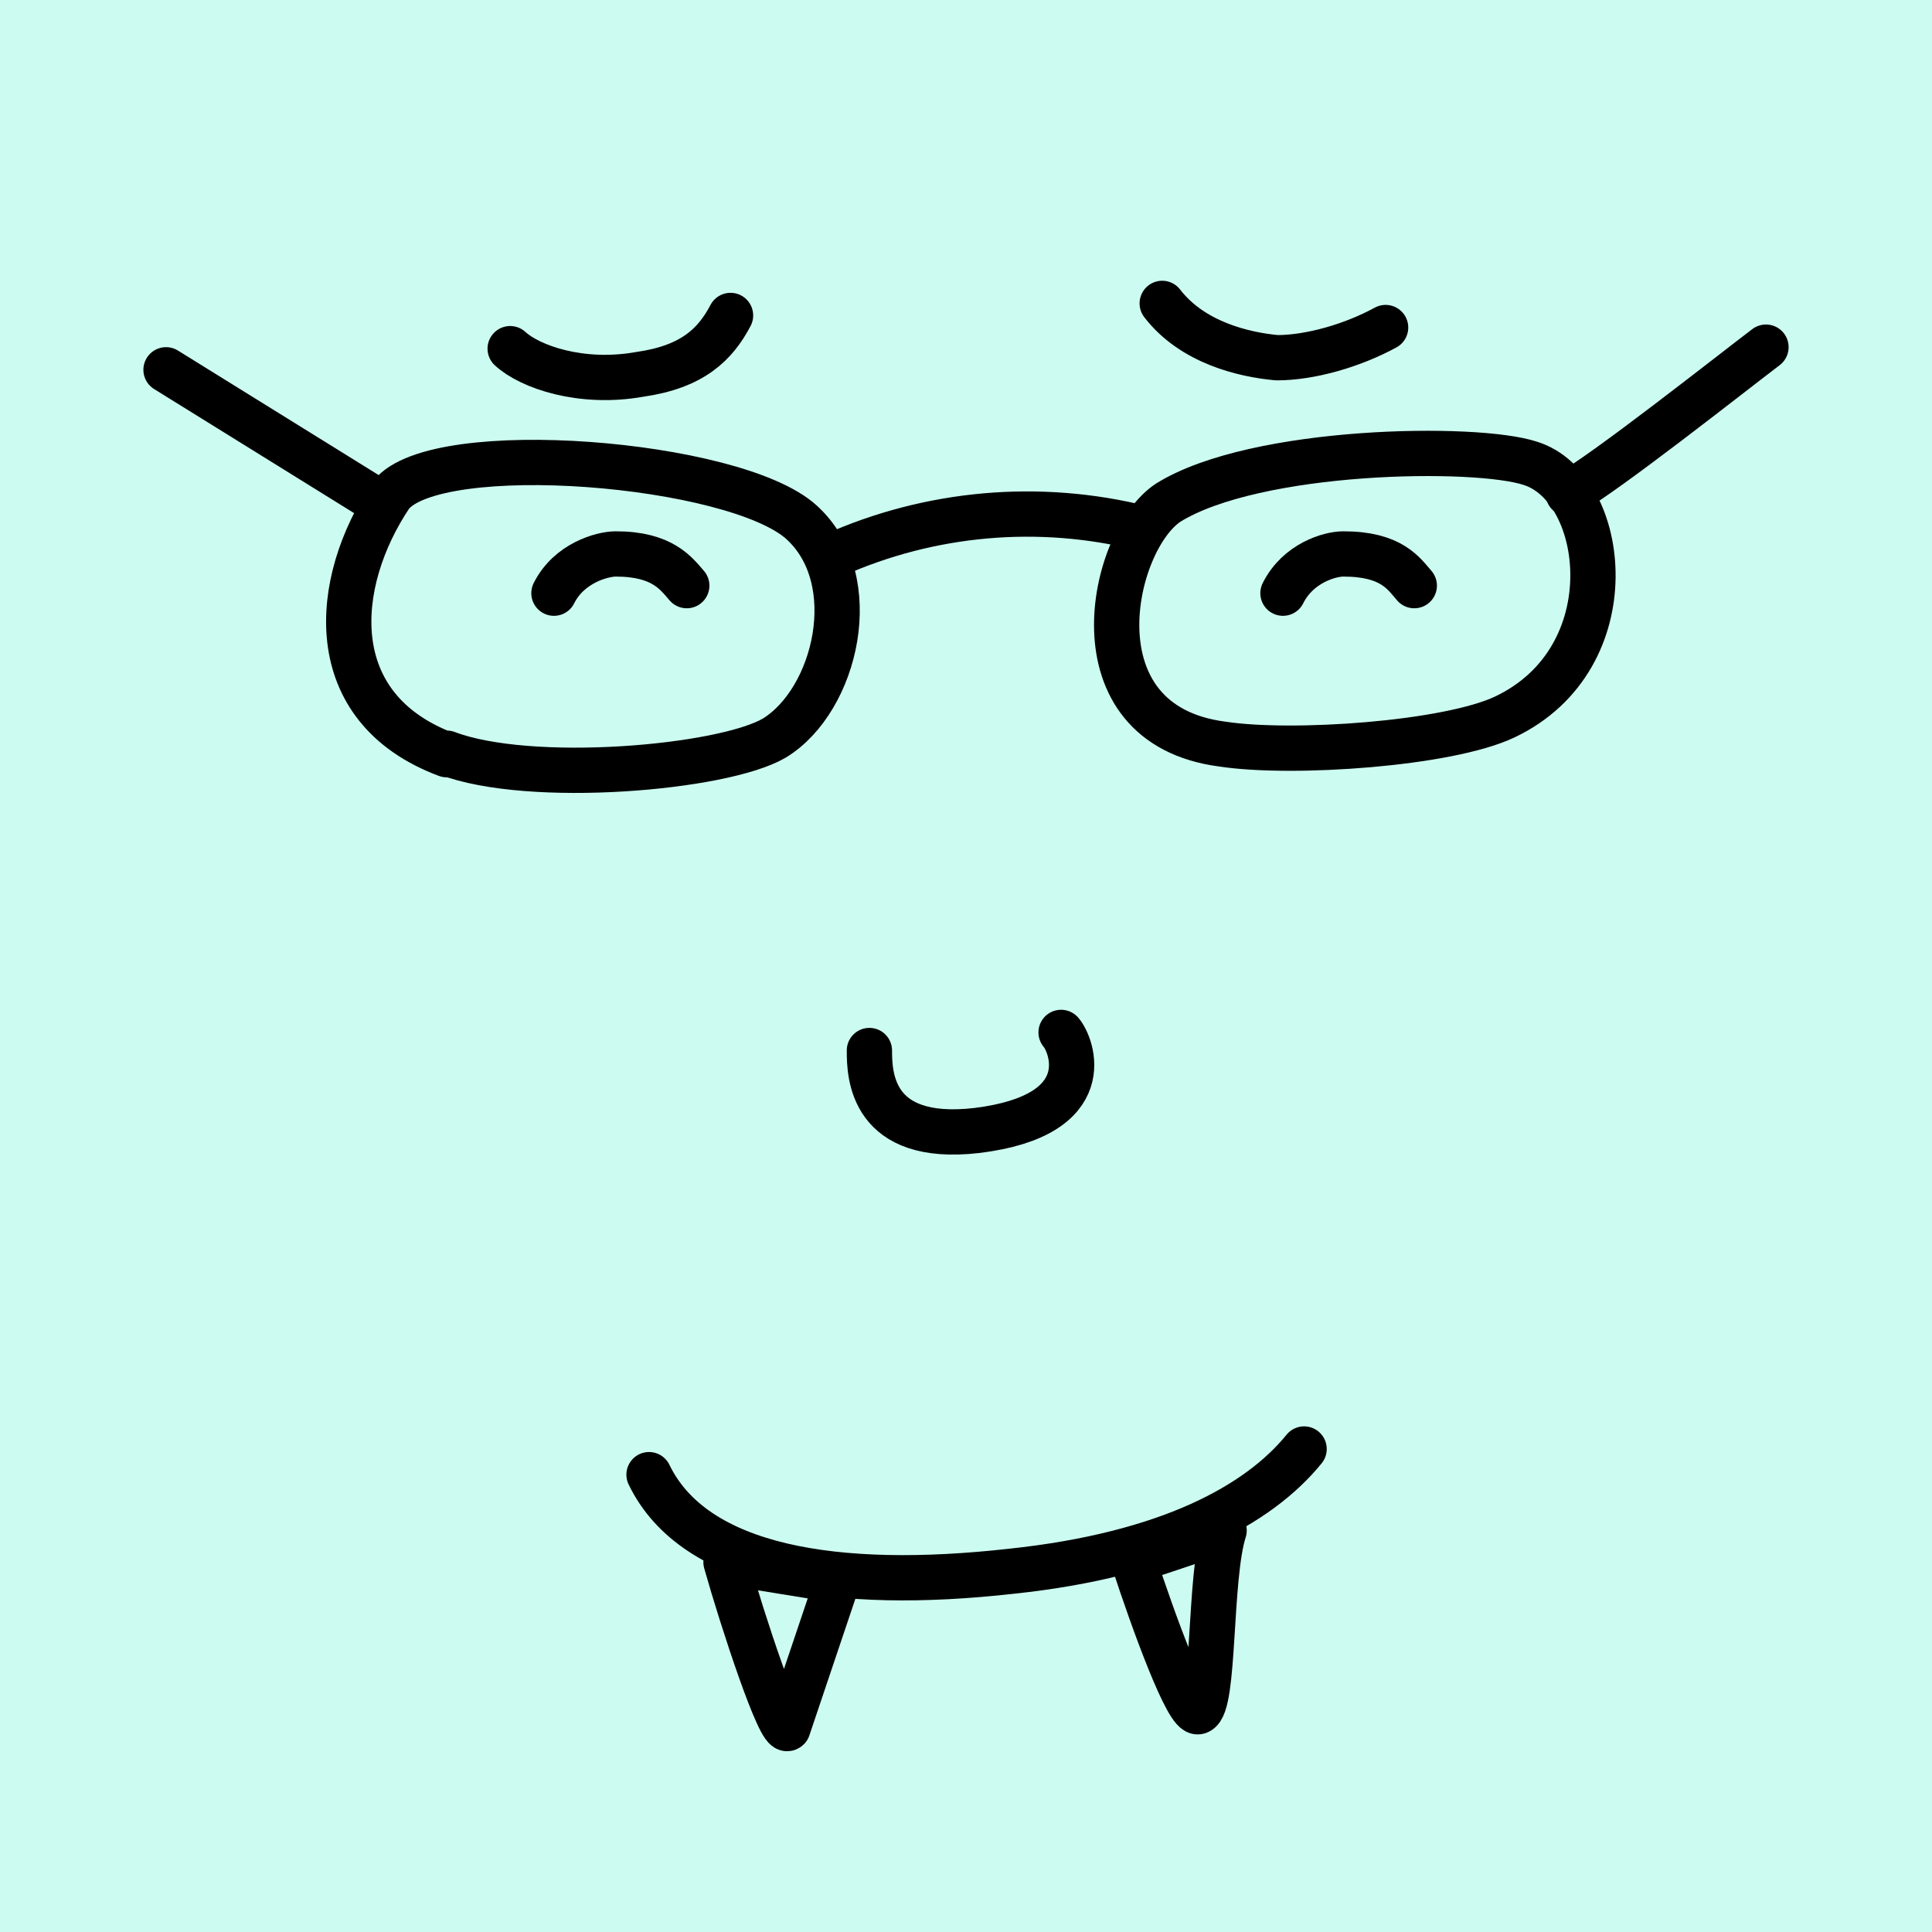
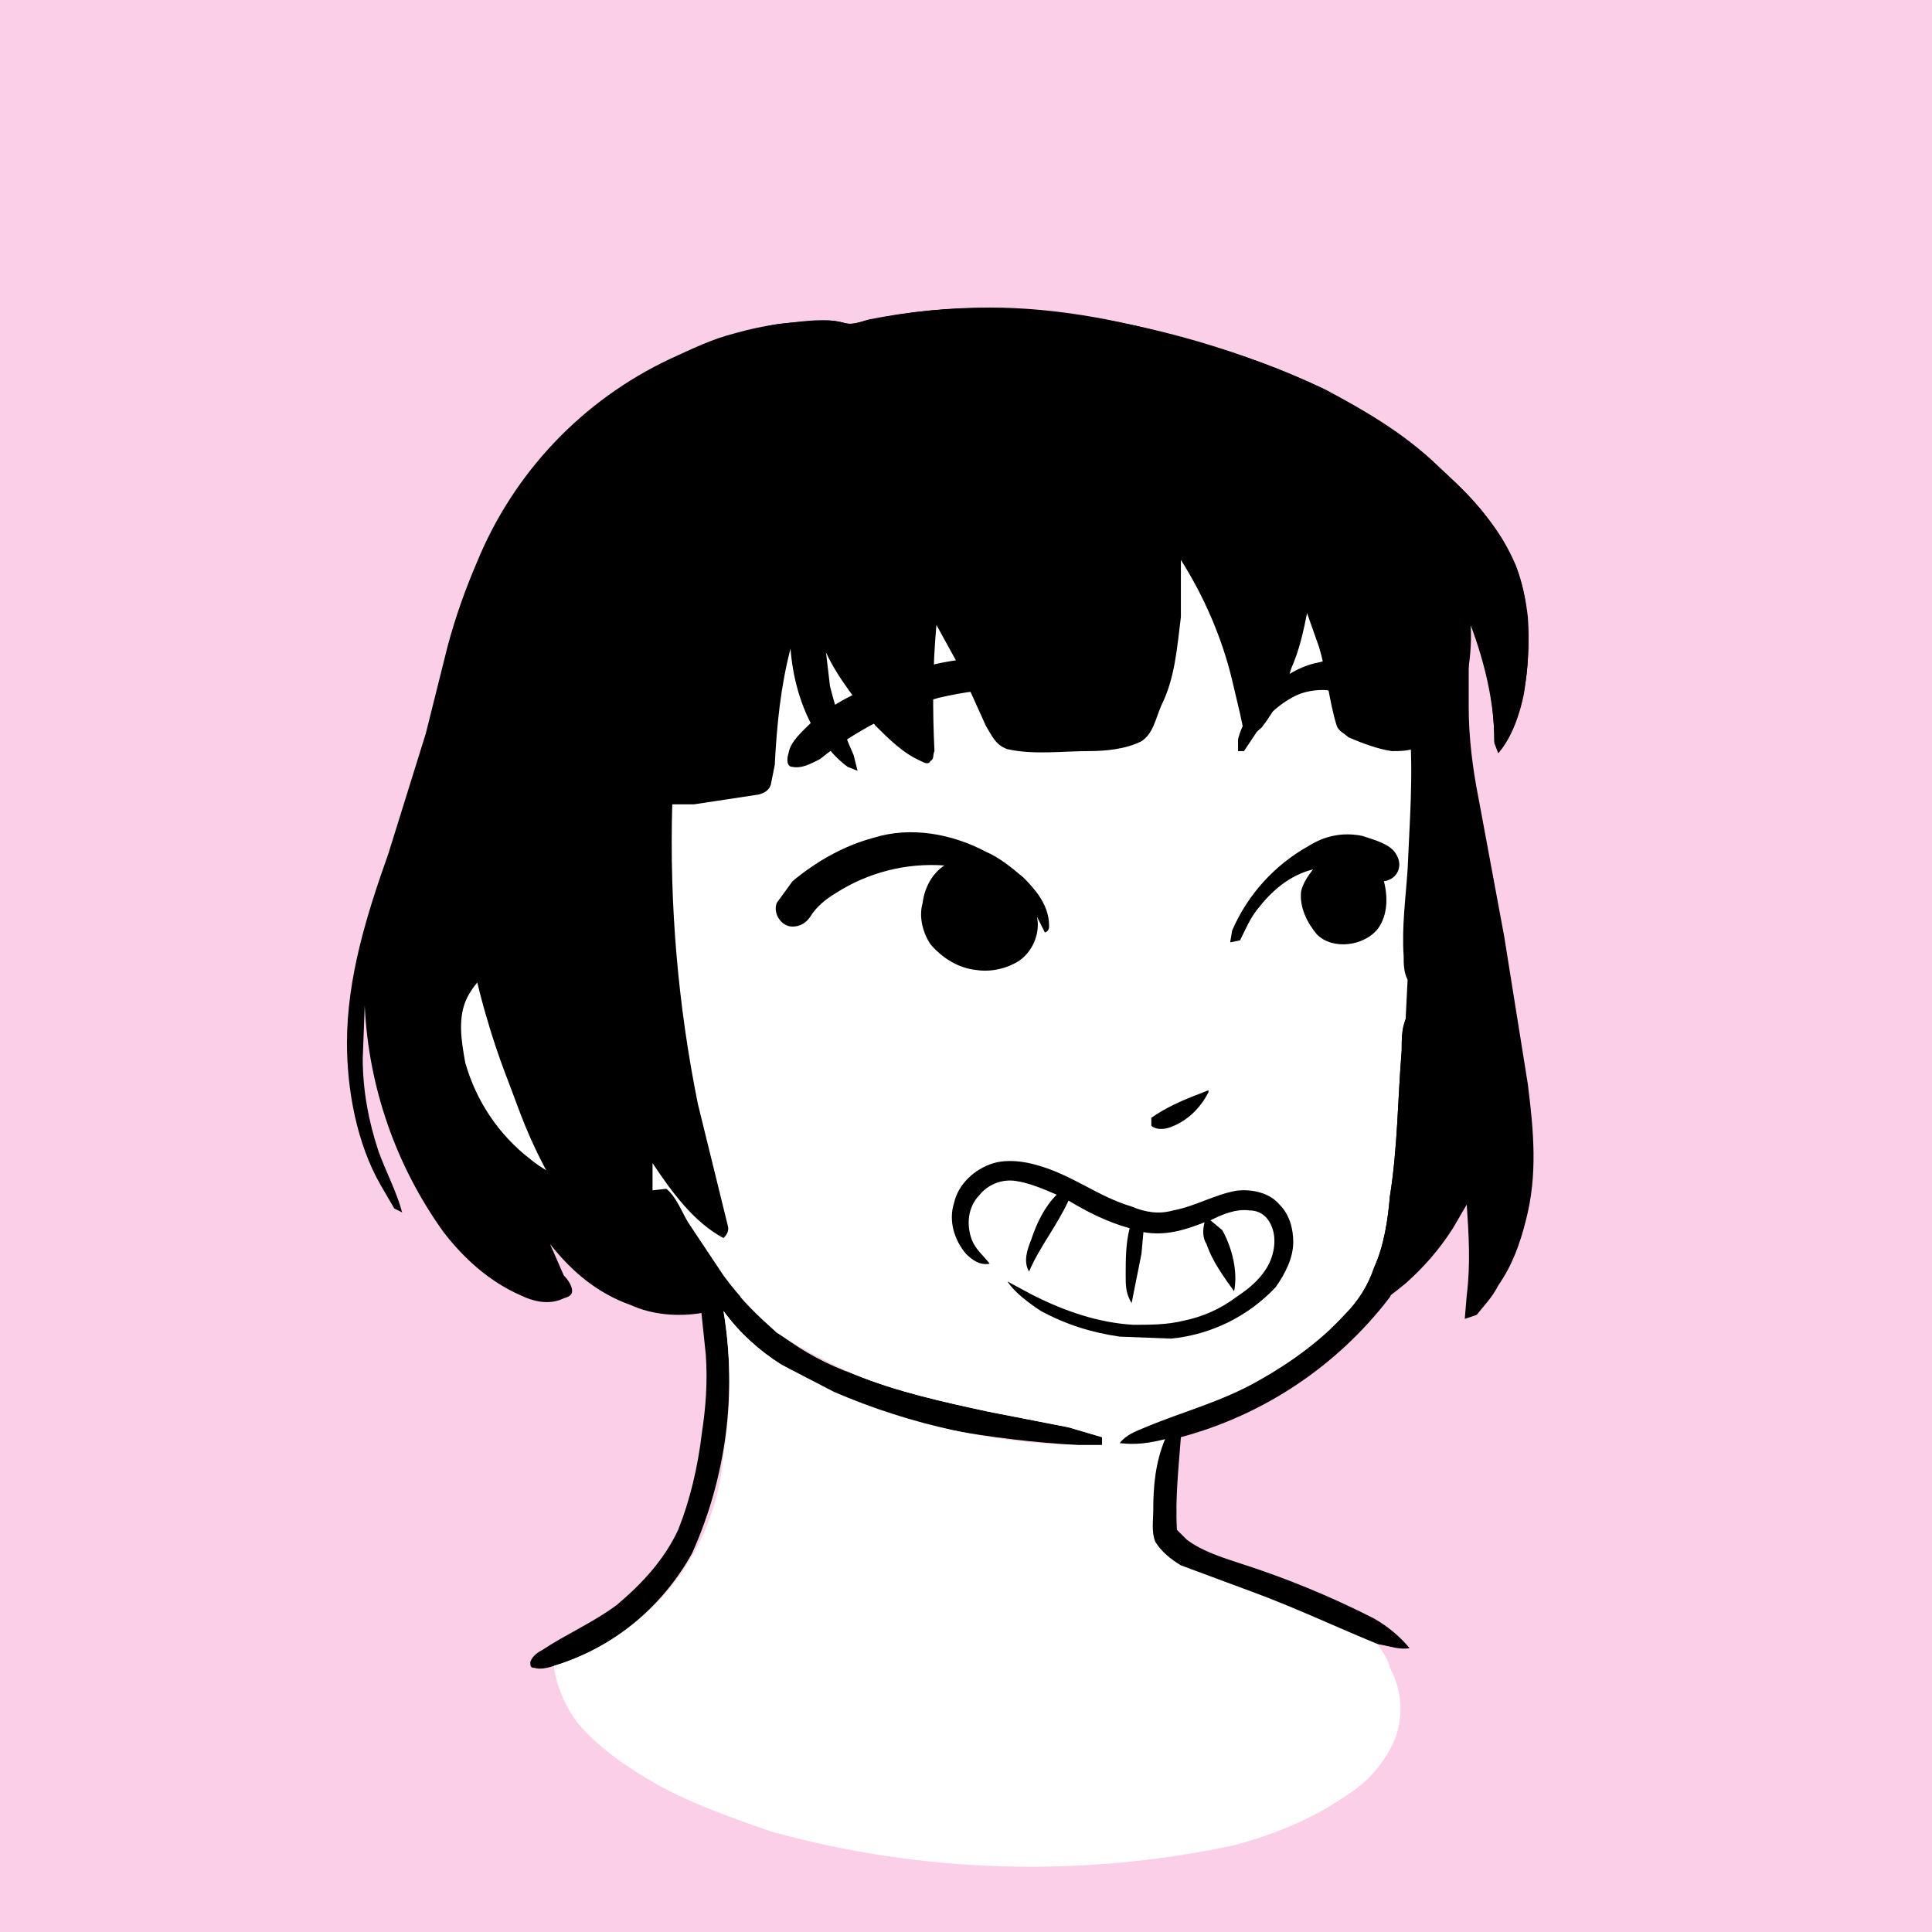
- <svg xmlns="http://www.w3.org/2000/svg" viewBox="0 0 128 128" fill="none" shape-rendering="auto" width="96" height="96">
+ <svg xmlns="http://www.w3.org/2000/svg" viewBox="0 0 980 980" fill="none" shape-rendering="auto" width="96" height="96">
  <mask id="viewboxMask">
-     <rect width="128" height="128" rx="0" ry="0" x="0" y="0" fill="#fff" />
+     <rect width="980" height="980" rx="0" ry="0" x="0" y="0" fill="#fff" />
  </mask>
  <g mask="url(#viewboxMask)">
-     <rect fill="#ccfbf1" width="128" height="128" x="0" y="0" />
-     <g transform="translate(7 4)">
-       <g stroke="#000" stroke-width="3" stroke-linecap="round" stroke-linejoin="round">
-         <path d="M26.8 19.1c1.3 1.2 4.7 2.4 8.6 1.7 3.5-.5 5-2 6-3.9M70 16.1c2 2.6 5.4 3.4 7.6 3.6 2.2 0 5-.8 7.2-2M4 20.5 17.7 29M48.2 32.8A31.5 31.5 0 0 1 68.7 31M96.9 28.7c2.5-1.4 10.6-7.8 13.1-9.7" />
-         <path d="M22.6 46c-8.3-3.1-7.6-11.4-3.7-17.2 3-3.8 22.8-2.2 27.2 1.8 4.2 3.8 2.3 11.8-1.8 14.3-3.4 2-16.2 3.1-21.7 1ZM94.4 26.7c-3.6-1.2-18.2-1-24 2.6-3.8 2.5-6.5 14.7 3.6 16 4.6.7 14.9 0 18.7-1.8 8.2-3.9 6.8-15.2 1.7-16.8Z" />
-         <path d="M29.7 35.3c1-2 3.2-2.6 4.1-2.6 3.1 0 4 1.3 4.7 2.1M78 35.3c1-2 3.1-2.6 4-2.6 3.2 0 4 1.3 4.7 2.1" />
-       </g>
+     <rect fill="#fbcfe8" width="980" height="980" x="0" y="0" />
+     <g transform="translate(10 -60)">
+       <path d="M530 219a446 446 0 0 1 133 39c20 11 40 23 57 39 10 9 19 18 27 29 9 12 15 26 17 41 2 18 2 37-4 55-2 7-5 14-10 20l-2-5c0-21-4-41-12-60l-1 19v23c0 15 2 31 5 46l13 70 12 75c3 24 5 46-1 69-3 12-7 23-14 33-3 6-7 10-11 15l-6 2 1-12c2-16 1-31 0-46l-7 12c-7 11-15 20-24 28-11 9-22 17-35 22l-17 4c-19 5-39 4-59 0-36-7-71-17-107-24l-32-4h-39l-42 3c-7 8-16 11-26 14-12 2-25 1-36-4-17-6-30-17-41-31l7 16c2 2 5 6 4 9-1 2-3 2-5 3-7 3-15 1-21-2-16-7-29-19-39-32a214 214 0 0 1-40-115l-1 27c0 16 3 32 8 47 4 11 9 20 12 31l-4-2-7-12c-12-21-17-48-17-72 0-33 10-65 21-96l19-61 11-44c4-15 9-29 15-43a196 196 0 0 1 98-103c11-5 21-10 33-13 14-4 28-6 43-6 5-1 9 0 13 1 5 1 10-2 14-2 32-7 65-7 97-3Z" fill="#000000" />
+       <path d="M495 234c28 1 56 6 84 15a201 201 0 0 1 100 65c19 25 31 55 35 86a361 361 0 0 1 2 101l-5 34-4 20c-1 2-1 2-3 2-2-4-2-8-2-12-1-15 1-29 2-44 1-24 3-48 1-72l-6-45c-7-28-20-54-40-75-18-18-40-33-63-43-22-9-44-15-67-19-18-3-36-4-54-4a277 277 0 0 0-128 29c-13 9-25 20-35 32a276 276 0 0 0-55 139c-1 24 0 47 8 70l7 15 12 1 1 3c-3 2-7 2-11 3-10 2-20 6-29 12-7 5-14 11-18 19-5 10-3 22-1 33 5 19 17 37 33 49 11 9 25 14 39 16 10 2 20 0 30-1 5 4 8 12 11 17l18 27a136 136 0 0 0 66 50c22 9 45 14 68 19l41 8 17 5v4h-12a535 535 0 0 1-67-8 255 255 0 0 1-84-33c-11-7-21-16-29-27a214 214 0 0 1-16 123c-15 27-40 48-70 57-3 1-7 2-10 1-2 0-2-1-2-3 1-3 4-5 6-6 12-8 26-14 38-23 13-11 24-23 31-38 6-15 10-32 12-49 2-13 3-26 2-40l-4-38-18-36-19 4a88 88 0 0 1-75-38 93 93 0 0 1-20-58c0-9 3-18 8-25s12-13 19-17c5-4 12-6 18-8l-9-24c-5-22-5-45-2-67a292 292 0 0 1 63-149c9-10 18-19 29-26 7-4 14-5 20-9 43-19 90-25 137-22Z" fill="#000" />
+       <path d="M475 243a276 276 0 0 1 121 23c23 10 45 25 63 43 20 21 33 47 40 75l6 45c2 24 0 48-1 72-1 15-3 29-2 44 0 4 0 8 2 12l-1 20c-2 5-2 10-2 16-2 24-2 49-6 74-1 12-3 25-8 36-3 9-8 17-15 24-12 13-27 24-43 33-19 11-39 16-58 24-5 2-10 4-13 8 8 1 15 0 23-2-5 12-6 24-6 36 0 5-1 11 1 16 3 5 8 9 13 12l35 13c22 8 43 18 65 27 2 4 5 7 6 12 6 11 7 23 3 35-5 13-15 24-27 31-16 11-36 19-55 24a494 494 0 0 1-235-7c-20-7-40-14-58-24-14-8-29-18-40-31-6-8-11-19-12-29a122 122 0 0 0 86-107c4-24 4-49 0-73 8 11 18 20 29 27l27 14a331 331 0 0 0 124 27h12v-4l-17-5-41-8c-23-5-46-10-68-19-13-6-27-13-39-21-10-9-19-18-27-29l-18-27c-3-5-6-13-11-17-10 1-20 3-30 1-14-2-28-7-39-16a94 94 0 0 1-33-49c-2-11-4-23 1-33 4-8 11-14 18-19 9-6 19-10 29-12 4-1 8-1 11-3l-1-3-12-1-7-15c-8-23-9-46-7-70a276 276 0 0 1 54-139c10-12 22-23 35-32a277 277 0 0 1 128-30Z" fill="#ffffff" />
+       <path d="M260 571c4 0 7 0 11 2 5 1 11 4 14 8 2 3 2 7 0 10-5 6-12 10-16 16 6 4 14 6 21 9 4 1 8 3 11 6l1 3-8-2-24-7c-4-1-8-3-9-7-1-3 1-7 3-10l15-13c-4-7-15-8-19-15ZM703 577l2 3 2 16a483 483 0 0 1-2 89c-2 11-5 23-10 33a198 198 0 0 1-106 71c-1 14-3 31-2 47l5 5c8 6 18 9 27 12a451 451 0 0 1 68 28c7 4 13 9 18 15-5 1-10-1-16-2-22-9-43-19-65-27l-35-13c-5-3-10-7-13-12-2-5-1-11-1-16 0-12 1-24 6-36-8 2-15 3-23 2 3-4 8-6 13-8 19-8 39-13 58-24 16-9 31-20 43-33 7-7 12-15 15-24 5-11 7-24 8-36 4-25 4-50 6-74 0-6 0-11 2-16Z" fill="#000" />
+       <path d="M490 492c7 3 13 8 19 13 6 6 12 13 13 22 0 2 1 5-2 6l-4-8c2 9-3 20-12 24-6 3-13 4-19 3-9-1-17-6-23-13-4-6-6-14-4-21 1-8 5-15 11-19a90 90 0 0 0-55 14c-5 3-10 7-13 12-2 3-5 5-9 5-6 0-10-7-8-12l8-11c12-10 26-18 41-22 19-6 40-2 57 7ZM681 484c6 2 14 4 17 9 4 6 1 13-6 14 2 8 2 17-3 24-7 9-23 11-31 3-5-6-9-14-8-22 1-4 3-7 6-11-12 3-21 11-28 20-4 5-6 10-9 16l-5 1 1-6a90 90 0 0 1 39-43c8-5 17-7 27-5Z" fill="#000000" />
+       <path d="M503 394c7 0 14 2 19 6 4 2 7 4 8 8 1 2 0 5-2 6-5 1-10-2-14-3l-9-1c-13-1-26 1-39 4a169 169 0 0 0-60 31c-4 2-9 5-14 4-3 0-3-4-2-7 1-6 7-11 12-16 10-9 23-15 35-20 20-9 44-14 66-12ZM659 396c7-2 14-1 20 3 4 3 8 6 9 11 1 3 1 6-2 7s-7 1-10-1c-5-3-9-6-15-6-5 0-10 1-14 3-8 4-16 11-20 19l-6 9h-3v-6c2-8 7-16 13-22 7-8 17-15 28-17Z" fill="#000000" />
+       <path d="M603 613v1c-4 8-11 15-20 18-3 1-7 1-9-1v-4c7-5 16-9 24-12l5-2Z" fill="#000000" />
+       <path d="M516 651c18 5 31 16 48 21 7 3 14 4 21 2 11-2 21-8 32-10 8-1 17 1 22 7 5 5 7 12 7 19 0 8-4 16-9 23a84 84 0 0 1-53 26l-26-1c-14-2-27-6-40-13-6-4-13-9-17-15l13 7c16 8 33 14 51 15 8 0 17 0 25-2 10-2 19-6 27-12 6-4 11-8 15-14s6-15 3-22c-2-5-6-8-11-8-7-1-14 2-20 5l6 5c5 9 8 21 6 31-5-7-11-15-14-24-2-3-2-7-1-11-10 4-20 7-31 5l-1 11-5 25c-3-5-3-9-3-14 0-8 0-16 2-24-11-3-21-8-31-14-6 13-15 24-20 36-3-5-1-11 1-16 3-9 7-17 13-23-7-3-14-6-21-7s-14 2-18 7c-6 6-7 15-4 23 2 5 6 8 9 12-5 1-9-2-12-5-6-7-9-17-6-26 2-9 10-17 20-20 7-2 15-1 22 1Z" fill="#000000" />
+       <path d="M492 216c35 0 70 7 103 17 23 6 45 14 66 24 23 12 45 25 63 44 15 13 27 28 35 46 3 8 5 17 6 26 1 13 0 26-2 39-2 10-6 22-13 30l-2-6c0-20-5-40-12-59 1 19-3 40-15 55-4 4-8 5-12 7s-9 2-13 2c-7-1-15-4-22-7-2-2-5-3-6-6-4-13-5-27-9-40l-6-17c-2 10-4 19-8 28-3 11-8 21-15 30l-8 7-3-14-4-17c-5-21-14-42-26-61v29c-2 16-3 31-10 45-3 7-4 14-10 18-8 4-18 5-27 5-13 0-28 2-41-1-6-2-8-7-11-12l-14-31-11-20c-2 22-2 43-1 64-1 2 0 4-2 5-1 2-3 1-5 0-9-4-16-11-23-18-9-12-19-24-25-37l2 17c3 12 7 24 12 35l2 8-5-2c-7-5-12-12-17-19-7-12-11-27-12-41-5 19-7 39-8 59l-2 10c-1 3-3 4-6 5l-33 5h-11a670 670 0 0 0 13 152l15 61c1 3 0 5-2 7-15-8-26-23-36-38v63l-3 6a245 245 0 0 1-64-94l-6-16a397 397 0 0 1-27-151c1-40 9-80 26-116a217 217 0 0 1 76-91l31-17c11-4 22-9 34-10 10-1 21-3 31 0 4 1 8-1 12-2 20-4 41-6 61-6Z" fill="#000000" />
    </g>
-     <g transform="translate(47 46)">
-       <path d="M23.3 22.4c.7.8 2.6 5.5-5.6 6.5-7 .8-7.1-3.7-7.1-5.3" stroke="#000" stroke-width="3" stroke-linecap="round" stroke-linejoin="round" />
-     </g>
-     <g transform="translate(30 93)">
-       <g stroke="#000" stroke-width="3" stroke-linecap="round" stroke-linejoin="round">
-         <path d="M22.2 21.5c-.5.5-3-7.1-4.1-11l7.4 1.2-3.3 9.8ZM49.4 20.4c-.7.3-3-6-4.3-10l6-2c-1 3.1-.6 11.6-1.7 12Z" />
-         <path d="M13 4.7c3 6.2 12.4 7.7 24 6.4C47.4 10 53.4 6.7 56.4 3" />
-       </g>
-     </g>
+     <g transform="translate(10 -60)" />
  </g>
</svg>
